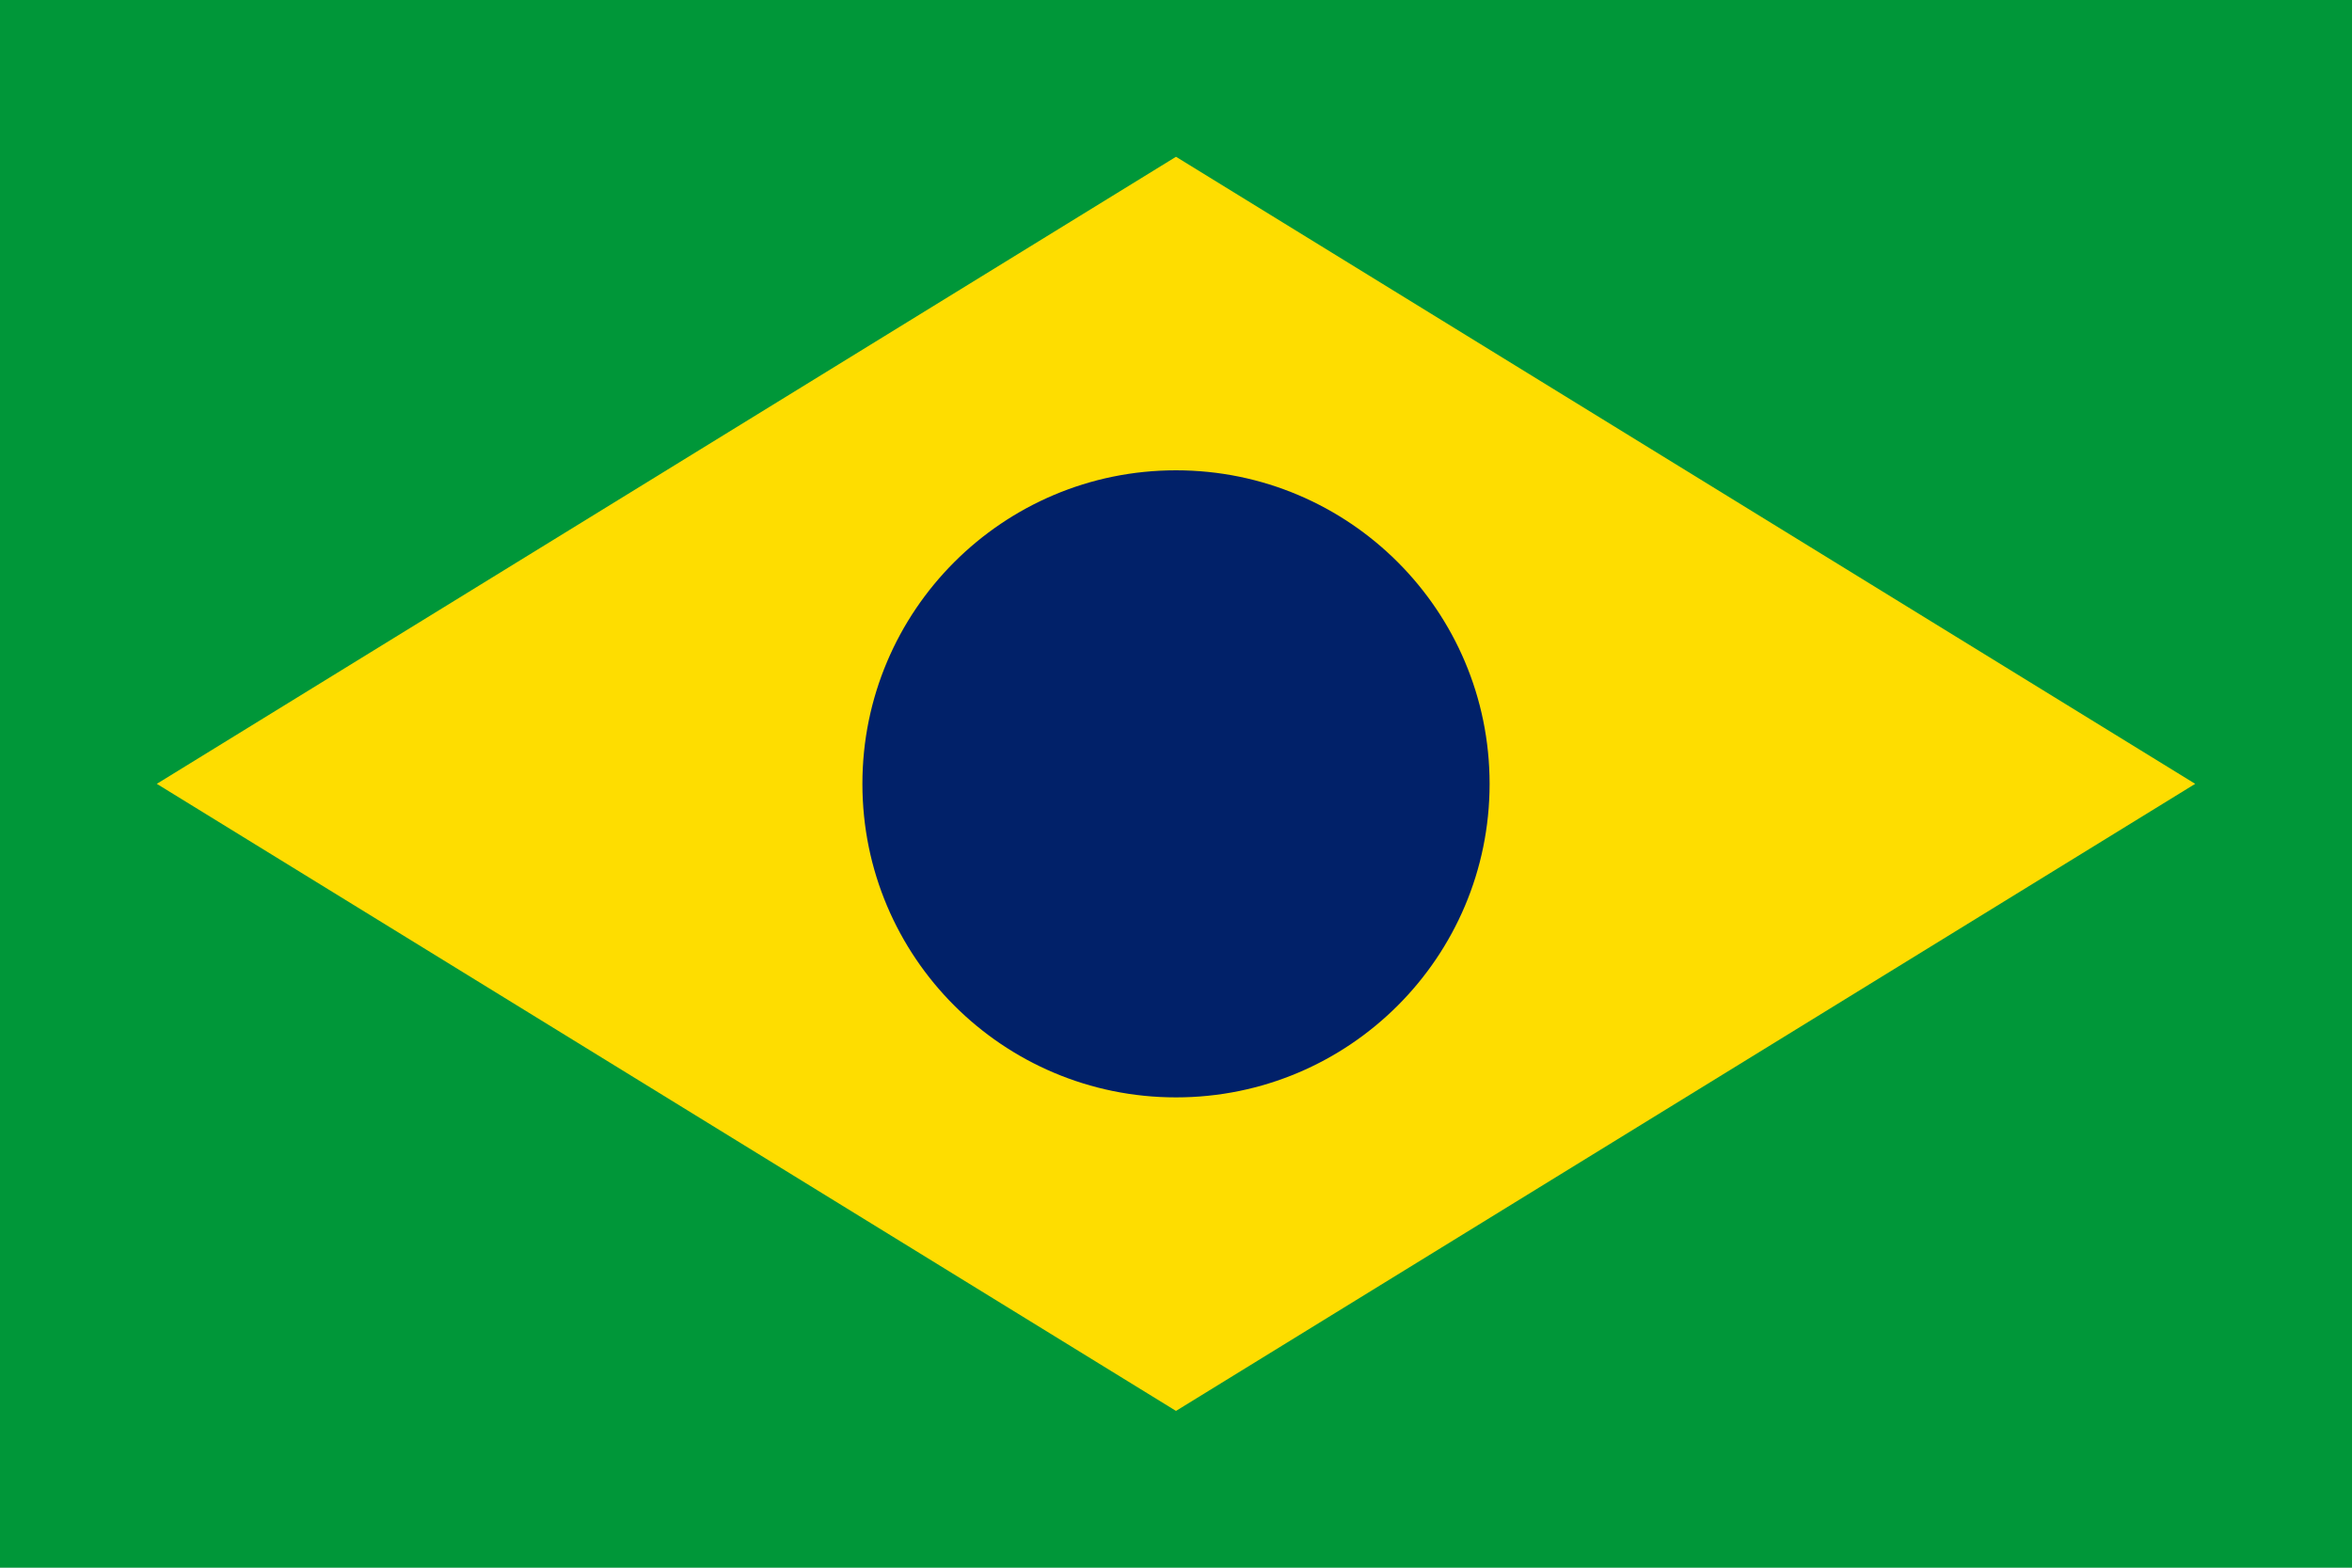
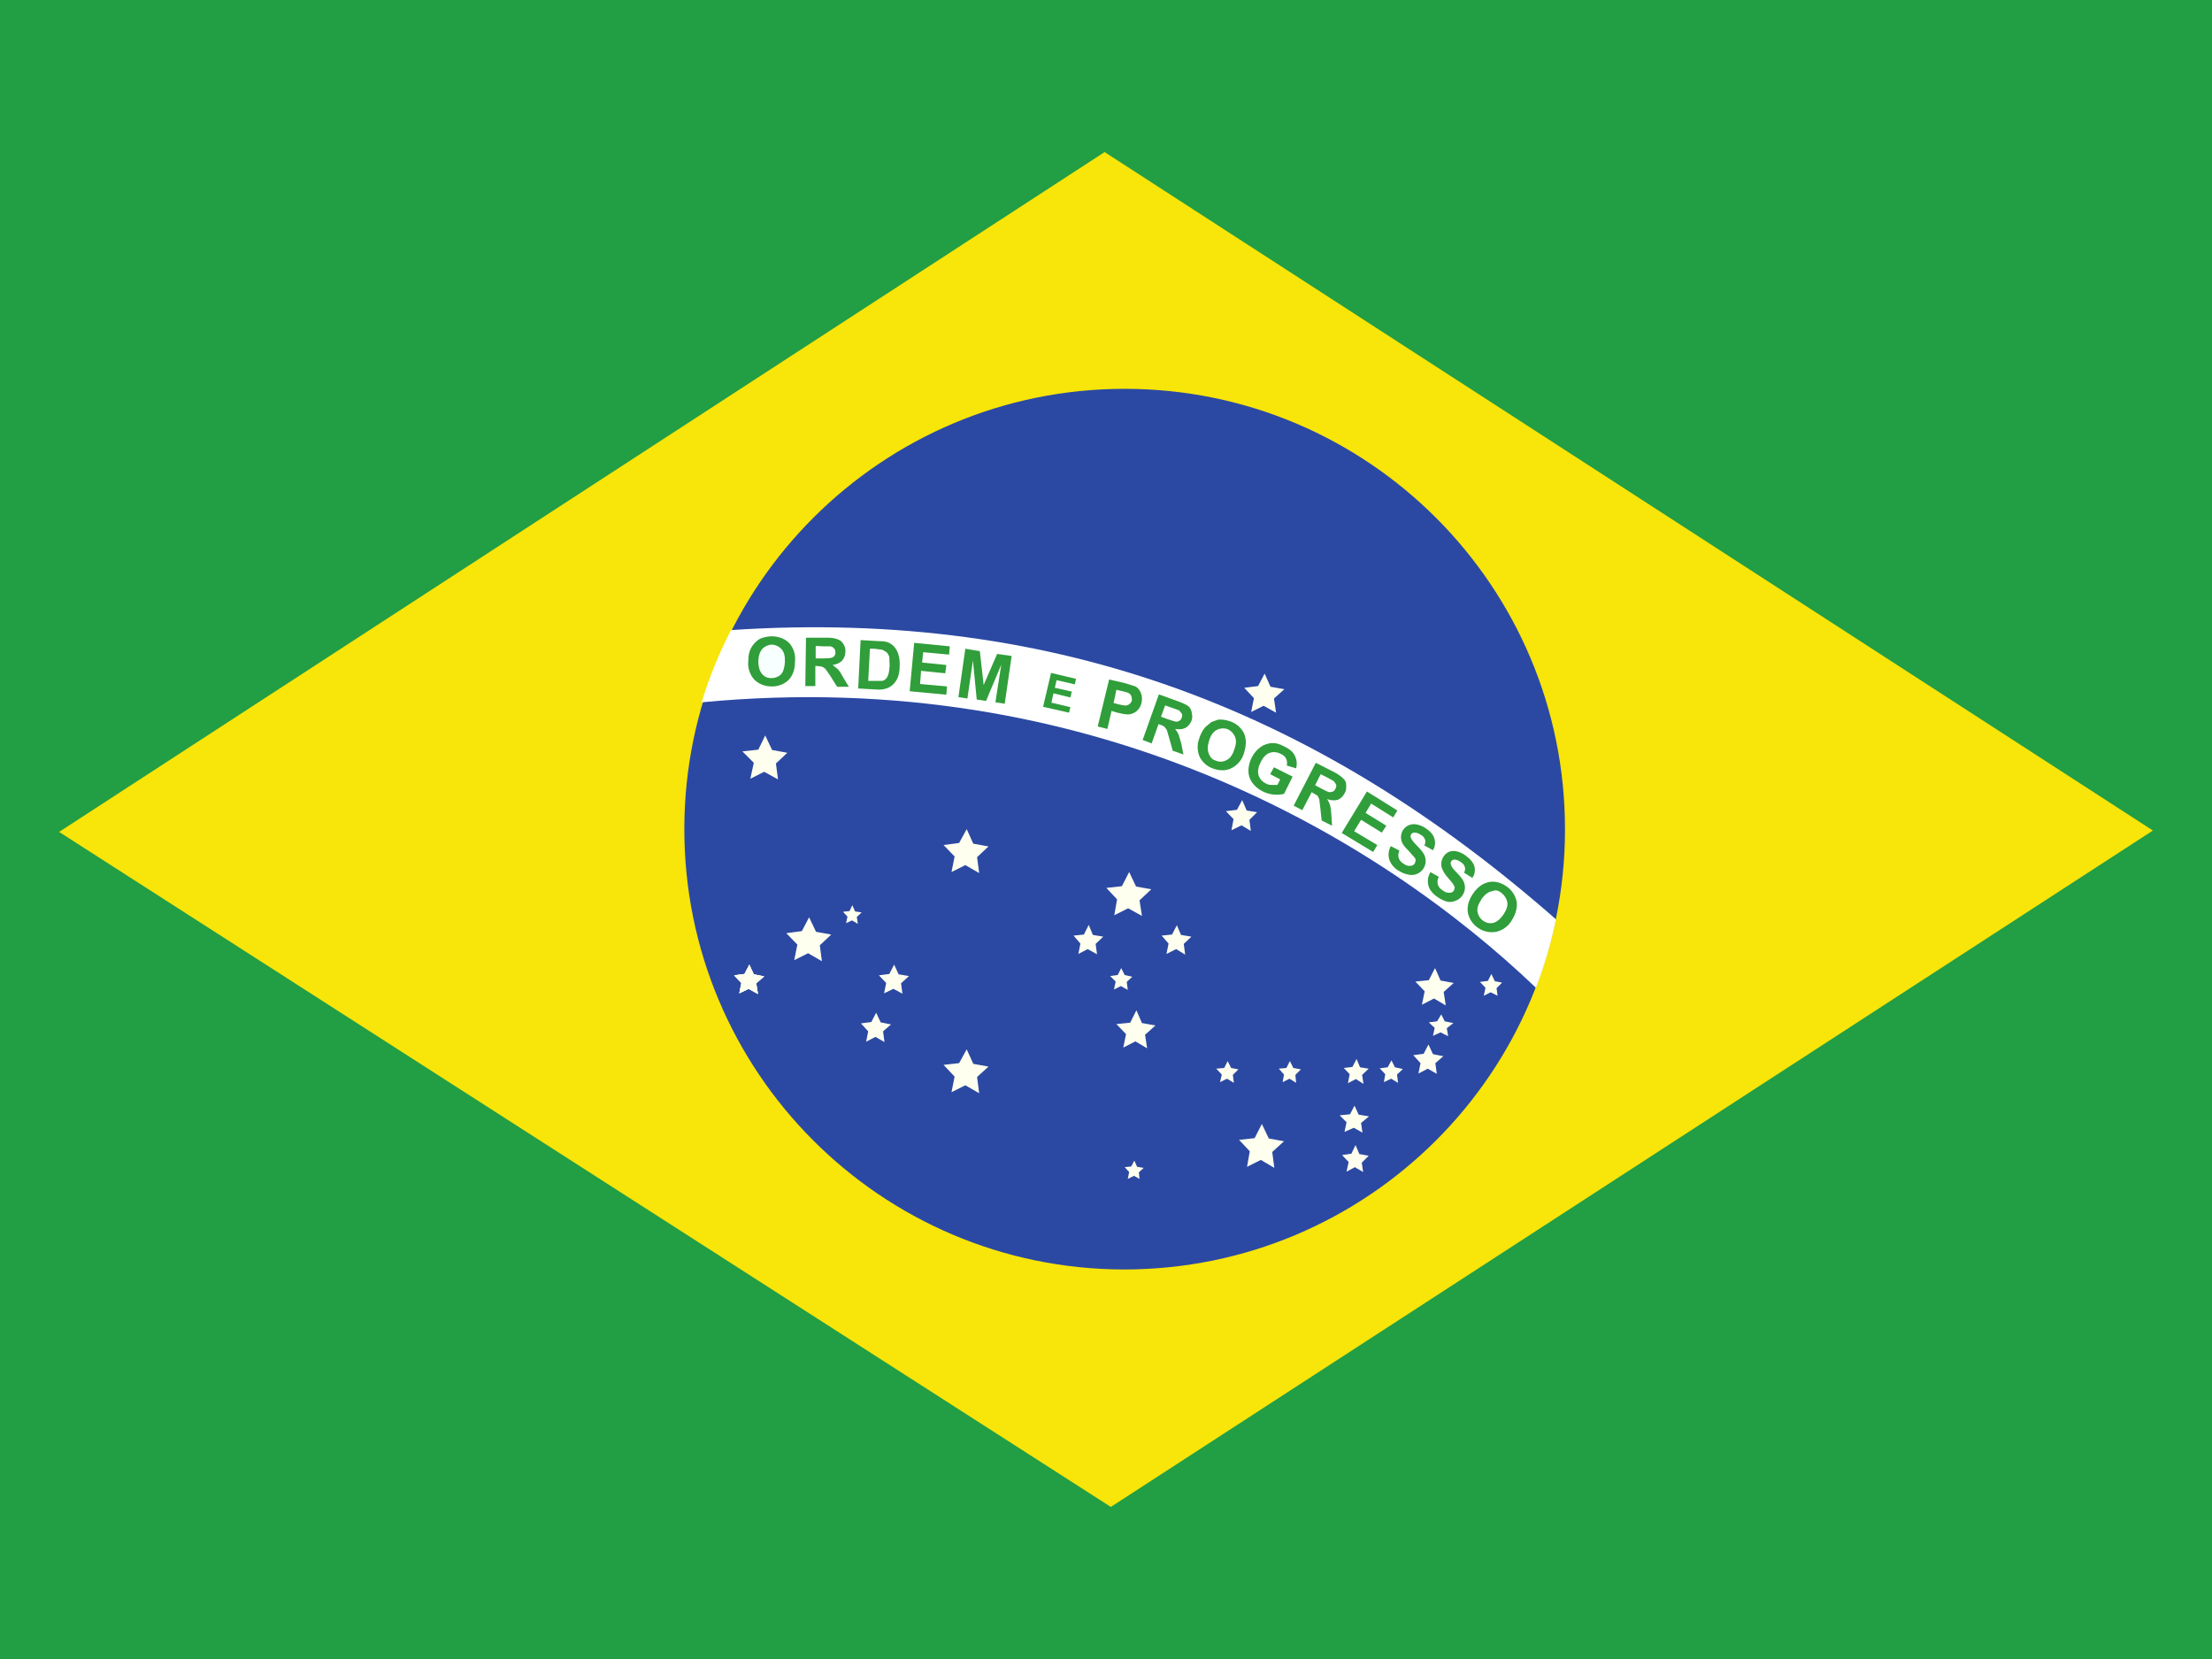
- <svg xmlns="http://www.w3.org/2000/svg" viewBox="0 0 60 40" role="img">
-   <rect width="60" height="40" fill="#009739" />
-   <polygon points="30,4 56,20 30,36 4,20" fill="#FEDD00" />
-   <circle cx="30" cy="20" r="8" fill="#012169" />
+ <svg xmlns="http://www.w3.org/2000/svg" id="flag-icons-br" viewBox="0 0 640 480">
+   <g stroke-width="1pt">
+     <path fill="#229e45" fill-rule="evenodd" d="M0 0h640v480H0z" />
+     <path fill="#f8e509" fill-rule="evenodd" d="m321.4 436 301.5-195.7L319.6 44 17.1 240.7z" />
+     <path fill="#2b49a3" fill-rule="evenodd" d="M452.8 240c0 70.3-57.1 127.3-127.6 127.3A127.4 127.4 0 1 1 452.8 240" />
+     <path fill="#ffffef" fill-rule="evenodd" d="m283.3 316.3-4-2.3-4 2 .9-4.5-3.2-3.4 4.5-.5 2.2-4 1.9 4.2 4.4.8-3.3 3m86 26.3-3.9-2.3-4 2 .8-4.5-3.1-3.3 4.5-.5 2.1-4.1 2 4.2 4.4.8-3.4 3.1m-36.2-30-3.4-2-3.5 1.8.8-3.9-2.8-2.9 4-.4 1.8-3.6 1.6 3.7 3.9.7-3 2.7m87-8.5-3.4-2-3.5 1.8.8-3.9-2.7-2.8 3.9-.4 1.8-3.5 1.6 3.6 3.8.7-2.9 2.6m-87.3-22-4-2.2-4 2 .8-4.6-3.1-3.3 4.5-.5 2.1-4.1 2 4.2 4.4.8-3.4 3.2m-104.6-35-4-2.2-4 2 1-4.6-3.3-3.3 4.6-.5 2-4.1 2 4.2 4.4.8-3.3 3.1m13.3 57.2-4-2.3-4 2 .9-4.5-3.2-3.3 4.5-.6 2.1-4 2 4.2 4.4.8-3.3 3.1m132-67.3-3.6-2-3.6 1.8.8-4-2.8-3 4-.5 1.9-3.6 1.7 3.8 4 .7-3 2.7m-6.7 38.3-2.7-1.6-2.9 1.4.6-3.2-2.2-2.3 3.2-.4 1.5-2.8 1.3 3 3 .5-2.2 2.2m-142.2 50.4-2.7-1.5-2.7 1.3.6-3-2.1-2.2 3-.4 1.4-2.7 1.3 2.8 3 .6-2.3 2M419 299.8l-2.2-1.1-2.2 1 .5-2.3-1.7-1.6 2.4-.3 1.2-2 1 2 2.5.5-1.9 1.5" />
+     <path fill="#ffffef" fill-rule="evenodd" d="m219.3 287.6-2.7-1.5-2.7 1.3.6-3-2.1-2.2 3-.4 1.4-2.7 1.3 2.8 3 .6-2.3 2" />
+     <path fill="#ffffef" fill-rule="evenodd" d="m219.3 287.6-2.7-1.5-2.7 1.3.6-3-2.1-2.2 3-.4 1.4-2.7 1.3 2.8 3 .6-2.3 2m42.3 3-2.6-1.4-2.7 1.3.6-3-2.1-2.2 3-.4 1.4-2.7 1.3 2.8 3 .5-2.3 2.1m-4.8 17-2.6-1.5-2.7 1.4.6-3-2.1-2.3 3-.4 1.4-2.7 1.3 2.8 3 .6-2.3 2m87.4-22.2-2.6-1.6-2.8 1.4.6-3-2-2.3 3-.3 1.4-2.7 1.2 2.8 3 .5-2.2 2.1m-25.1 3-2.7-1.5-2.7 1.4.6-3-2-2.3 3-.3 1.4-2.8 1.2 2.9 3 .5-2.2 2.1m-68.8-5.8-1.7-1-1.7.8.4-1.9-1.3-1.4 1.9-.2.8-1.7.8 1.8 1.9.3-1.4 1.3m167.8 45.4-2.6-1.5-2.7 1.4.6-3-2.1-2.3 3-.4 1.4-2.7 1.3 2.8 3 .6-2.3 2m-20.8 6-2.2-1.4-2.3 1.2.5-2.6-1.7-1.8 2.5-.3 1.2-2.3 1 2.4 2.5.4-1.9 1.8m10.4 2.3-2-1.2-2.1 1 .4-2.3-1.6-1.7 2.3-.3 1.1-2 1 2 2.3.5-1.7 1.6m29.1-22.8-2-1-2 1 .5-2.3-1.6-1.7 2.3-.3 1-2 1 2.1 2.1.4-1.6 1.6m-38.8 41.8-2.5-1.4-2.7 1.2.6-2.8-2-2 3-.3 1.3-2.5 1.2 2.6 3 .5-2.3 1.9m.6 14.2-2.4-1.4-2.4 1.3.6-2.8-1.9-2 2.7-.4 1.2-2.5 1.1 2.6 2.7.5-2 2m-19-23.1-1.9-1.2-2 1 .4-2.2-1.5-1.7 2.2-.2 1-2 1 2 2.2.4-1.6 1.6m-17.8 2.3-2-1.2-2 1 .5-2.2-1.6-1.7 2.3-.2 1-2 1 2 2.1.4-1.6 1.6m-30.4-24.6-2-1.1-2 1 .5-2.3-1.6-1.6 2.2-.3 1-2 1 2 2.2.5-1.6 1.5m3.7 57-1.6-.9-1.8.9.4-2-1.3-1.4 1.9-.2.9-1.7.8 1.8 1.9.3-1.4 1.3m-46.2-86.6-4-2.3-4 2 .9-4.5-3.2-3.3 4.5-.6 2.2-4 1.9 4.2 4.4.8-3.3 3.1" />
+     <path fill="#fff" fill-rule="evenodd" d="M444.4 285.8a125 125 0 0 0 5.8-19.8c-67.8-59.5-143.3-90-238.7-83.7a125 125 0 0 0-8.5 20.9c113-10.8 196 39.2 241.4 82.6" />
+     <path fill="#309e3a" d="m414 252.4 2.3 1.3a3 3 0 0 0-.3 2.2 3 3 0 0 0 1.4 1.7q1 .8 2 .7.9 0 1.3-.7l.2-.9-.5-1-1.5-1.8a8 8 0 0 1-1.8-3 4 4 0 0 1 2-4.4 4 4 0 0 1 2.3-.2 7 7 0 0 1 2.6 1.2q2.1 1.5 2.6 3.2a4 4 0 0 1-.6 3.3l-2.4-1.5q.5-1 .2-1.7-.2-.8-1.2-1.4a3 3 0 0 0-1.8-.7 1 1 0 0 0-.9.5q-.3.4-.1 1 .2.8 1.6 2.2t2 2.5a4 4 0 0 1-.3 4.2 4 4 0 0 1-1.9 1.5 4 4 0 0 1-2.4.3q-1.3-.3-2.8-1.3-2.2-1.5-2.7-3.3a5 5 0 0 1 .6-4zm-11.6-7.6 2.5 1.3a3 3 0 0 0-.2 2.2 3 3 0 0 0 1.4 1.6q1.1.8 2 .6.9 0 1.3-.8l.2-.8q0-.5-.5-1l-1.6-1.8q-1.7-1.6-2-2.8a4 4 0 0 1 .4-3.1 4 4 0 0 1 1.6-1.4 4 4 0 0 1 2.2-.3 7 7 0 0 1 2.6 1q2.3 1.5 2.7 3.1a4 4 0 0 1-.4 3.4l-2.5-1.4q.5-1 .2-1.7-.4-1-1.3-1.4a3 3 0 0 0-1.9-.6 1 1 0 0 0-.8.5q-.3.4-.1 1 .3.8 1.7 2.2 1.5 1.5 2 2.4a4 4 0 0 1 0 4.2 4 4 0 0 1-1.8 1.6 4 4 0 0 1-2.4.3 8 8 0 0 1-2.9-1.1 6 6 0 0 1-2.8-3.2 5 5 0 0 1 .4-4m-14.2-3.8 7.3-12 8.8 5.5-1.2 2-6.4-4-1.6 2.7 6 3.7-1.3 2-6-3.7-2 3.3 6.7 4-1.2 2zm-20.7-17 1.1-2 5.4 2.7-2.5 5q-1.2.3-3 .2a9 9 0 0 1-3.3-1 8 8 0 0 1-3-2.6 6 6 0 0 1-1-3.5 9 9 0 0 1 1-3.7 8 8 0 0 1 2.6-3 6 6 0 0 1 3.6-1.1q1.4 0 3.2 1 2.4 1.1 3.1 2.8a5 5 0 0 1 .3 3.5l-2.7-.8a3 3 0 0 0-.2-2q-.4-.9-1.6-1.4a4 4 0 0 0-3.1-.3q-1.5.5-2.6 2.6t-.7 3.8a4 4 0 0 0 2 2.4q.8.5 1.7.5h1.8l.8-1.6zm-90.2-22.3 2-14 4.2.7 1.1 9.8 3.9-9 4.2.6-2 13.8-2.7-.4 1.7-10.9-4.4 10.5-2.7-.4-1.1-11.3-1.6 11zm-14.1-1.7 1.3-14 10.3 1-.2 2.4-7.5-.7-.3 3 7 .7-.3 2.4-7-.7-.3 3.8 7.8.7-.2 2.4z" />
+     <g stroke-opacity=".5">
+       <path fill="#309e3a" d="M216.5 191.3q0-2.2.7-3.6a7 7 0 0 1 1.4-1.9 5 5 0 0 1 1.8-1.2q1.5-.5 3-.5 3.1.1 5 2a7 7 0 0 1 1.6 5.5q0 3.3-2 5.3a7 7 0 0 1-5 1.7 7 7 0 0 1-4.8-2 7 7 0 0 1-1.7-5.3" />
+       <path fill="#f7ffff" d="M219.4 191.3q0 2.3 1 3.6t2.8 1.3a4 4 0 0 0 2.8-1.1q1-1.2 1.1-3.7.1-2.4-1-3.6a4 4 0 0 0-2.7-1.3 4 4 0 0 0-2.8 1.2q-1.1 1.2-1.2 3.6" />
+     </g>
+     <g stroke-opacity=".5">
+       <path fill="#309e3a" d="m233 198.5.2-14h6q2.2 0 3.2.5 1 .3 1.6 1.3c.6 1 .6 1.4.6 2.3a4 4 0 0 1-1 2.6 5 5 0 0 1-2.7 1.2l1.5 1.2q.6.6 1.5 2.3l1.7 2.8h-3.4l-2-3.2-1.4-2-.9-.6-1.4-.2h-.6v5.8z" />
+       <path fill="#fff" d="M236 190.5h2q2.1 0 2.6-.2.5-.1.8-.5.4-.6.3-1 0-.9-.4-1.2-.3-.4-1-.6h-2l-2.3-.1z" />
+     </g>
+     <g stroke-opacity=".5">
+       <path fill="#309e3a" d="m249 185.2 5.2.3q1.7 0 2.6.3a5 5 0 0 1 2 1.4 6 6 0 0 1 1.2 2.4q.4 1.4.3 3.3a9 9 0 0 1-.5 3q-.6 1.5-1.7 2.4a5 5 0 0 1-2 1q-1 .3-2.5.2l-5.3-.3z" />
+       <path fill="#fff" d="m251.7 187.7-.5 9.3h3.8q.8 0 1.2-.5.5-.4.8-1.3t.4-2.6l-.1-2.5a3 3 0 0 0-.8-1.4l-1.2-.7-2.3-.3z" />
+     </g>
+     <g stroke-opacity=".5">
+       <path fill="#309e3a" d="m317.6 210.2 3.3-13.6 4.4 1 3.2 1q1.1.6 1.6 1.9t.2 2.8q-.3 1.2-1 2a4 4 0 0 1-3 1.4q-1 0-3-.5l-1.7-.5-1.2 5.2z" />
+       <path fill="#fff" d="m323 199.6-.8 3.8 1.5.4q1.6.4 2.2.3a2 2 0 0 0 1.6-1.5q0-.7-.2-1.3a2 2 0 0 0-1-.9l-1.9-.5-1.3-.3z" />
+     </g>
+     <g stroke-opacity=".5">
+       <path fill="#309e3a" d="m330.6 214.1 4.7-13.2 5.5 2q2.2.8 3 1.4.8.7 1 1.8c.2 1.1.2 1.5 0 2.3q-.6 1.5-1.8 2.2-1.2.6-3 .3.6.7 1 1.6l.8 2.7.6 3.1-3.1-1.1-1-3.6-.7-2.4-.6-.8q-.3-.4-1.3-.7l-.5-.2-2 5.6z" />
+       <path fill="#fff" d="m336 207.4 1.9.7q2 .7 2.5.7t.9-.3q.5-.3.6-.9.3-.6 0-1.2l-.8-.9-2-.7-2-.7-1.2 3.3z" />
+     </g>
+     <g stroke-opacity=".5">
+       <path fill="#309e3a" d="M347 213.6a9 9 0 0 1 1.7-3.2l1.8-1.5 2-.7q1.5-.1 3.1.4a7 7 0 0 1 4.2 3.3q1.2 2.4.2 5.7a7 7 0 0 1-3.4 4.5q-2.3 1.3-5.2.4a7 7 0 0 1-4.2-3.3 7 7 0 0 1-.2-5.6" />
+       <path fill="#fff" d="M349.8 214.4q-.7 2.3 0 3.8c.7 1.5 1.2 1.6 2.3 2q1.5.5 3-.4 1.4-.8 2.1-3.2.8-2.2 0-3.7a4 4 0 0 0-2.2-2 4 4 0 0 0-3 .3q-1.5.8-2.2 3.2" />
+     </g>
+     <g stroke-opacity=".5">
+       <path fill="#309e3a" d="m374.3 233.1 6.4-12.4 5.3 2.7a10 10 0 0 1 2.7 1.9q.8.7.8 1.9c0 1.2 0 1.5-.4 2.2a4 4 0 0 1-2 2q-1.5.4-3.1-.2.6 1 .8 1.7.3.9.4 2.8l.2 3.2-3-1.5-.4-3.7-.3-2.5-.5-1-1.2-.7-.5-.3-2.7 5.2z" />
+       <path fill="#fff" d="m380.5 227.2 1.9 1q1.8 1 2.3 1t1-.2q.4-.2.7-.8t.2-1.2l-.7-1-1.8-1-2-1z" />
+     </g>
+     <g stroke-opacity=".5">
+       <path fill="#309e3a" d="M426.1 258.7a9 9 0 0 1 2.5-2.6 7 7 0 0 1 2.2-.9 6 6 0 0 1 2.2 0q1.5.3 2.8 1.2a7 7 0 0 1 3 4.4q.4 2.6-1.4 5.5a7 7 0 0 1-4.5 3.3 7 7 0 0 1-5.2-1.1 7 7 0 0 1-3-4.4q-.4-2.7 1.4-5.4" />
+       <path fill="#fff" d="M428.6 260.3q-1.4 2-1.1 3.6a4 4 0 0 0 1.6 2.5q1.5 1 3 .6t2.9-2.4q1.4-2.1 1.1-3.6t-1.6-2.6c-1.4-1.1-2-.8-3-.5q-1.5.3-3 2.4z" />
+     </g>
+     <path fill="#309e3a" d="m301.8 204.5 2.3-9.8 7.2 1.7-.3 1.6-5.3-1.2-.5 2.2 4.9 1.1-.4 1.7-4.9-1.2-.6 2.7 5.5 1.3-.4 1.6z" />
+   </g>
</svg>
